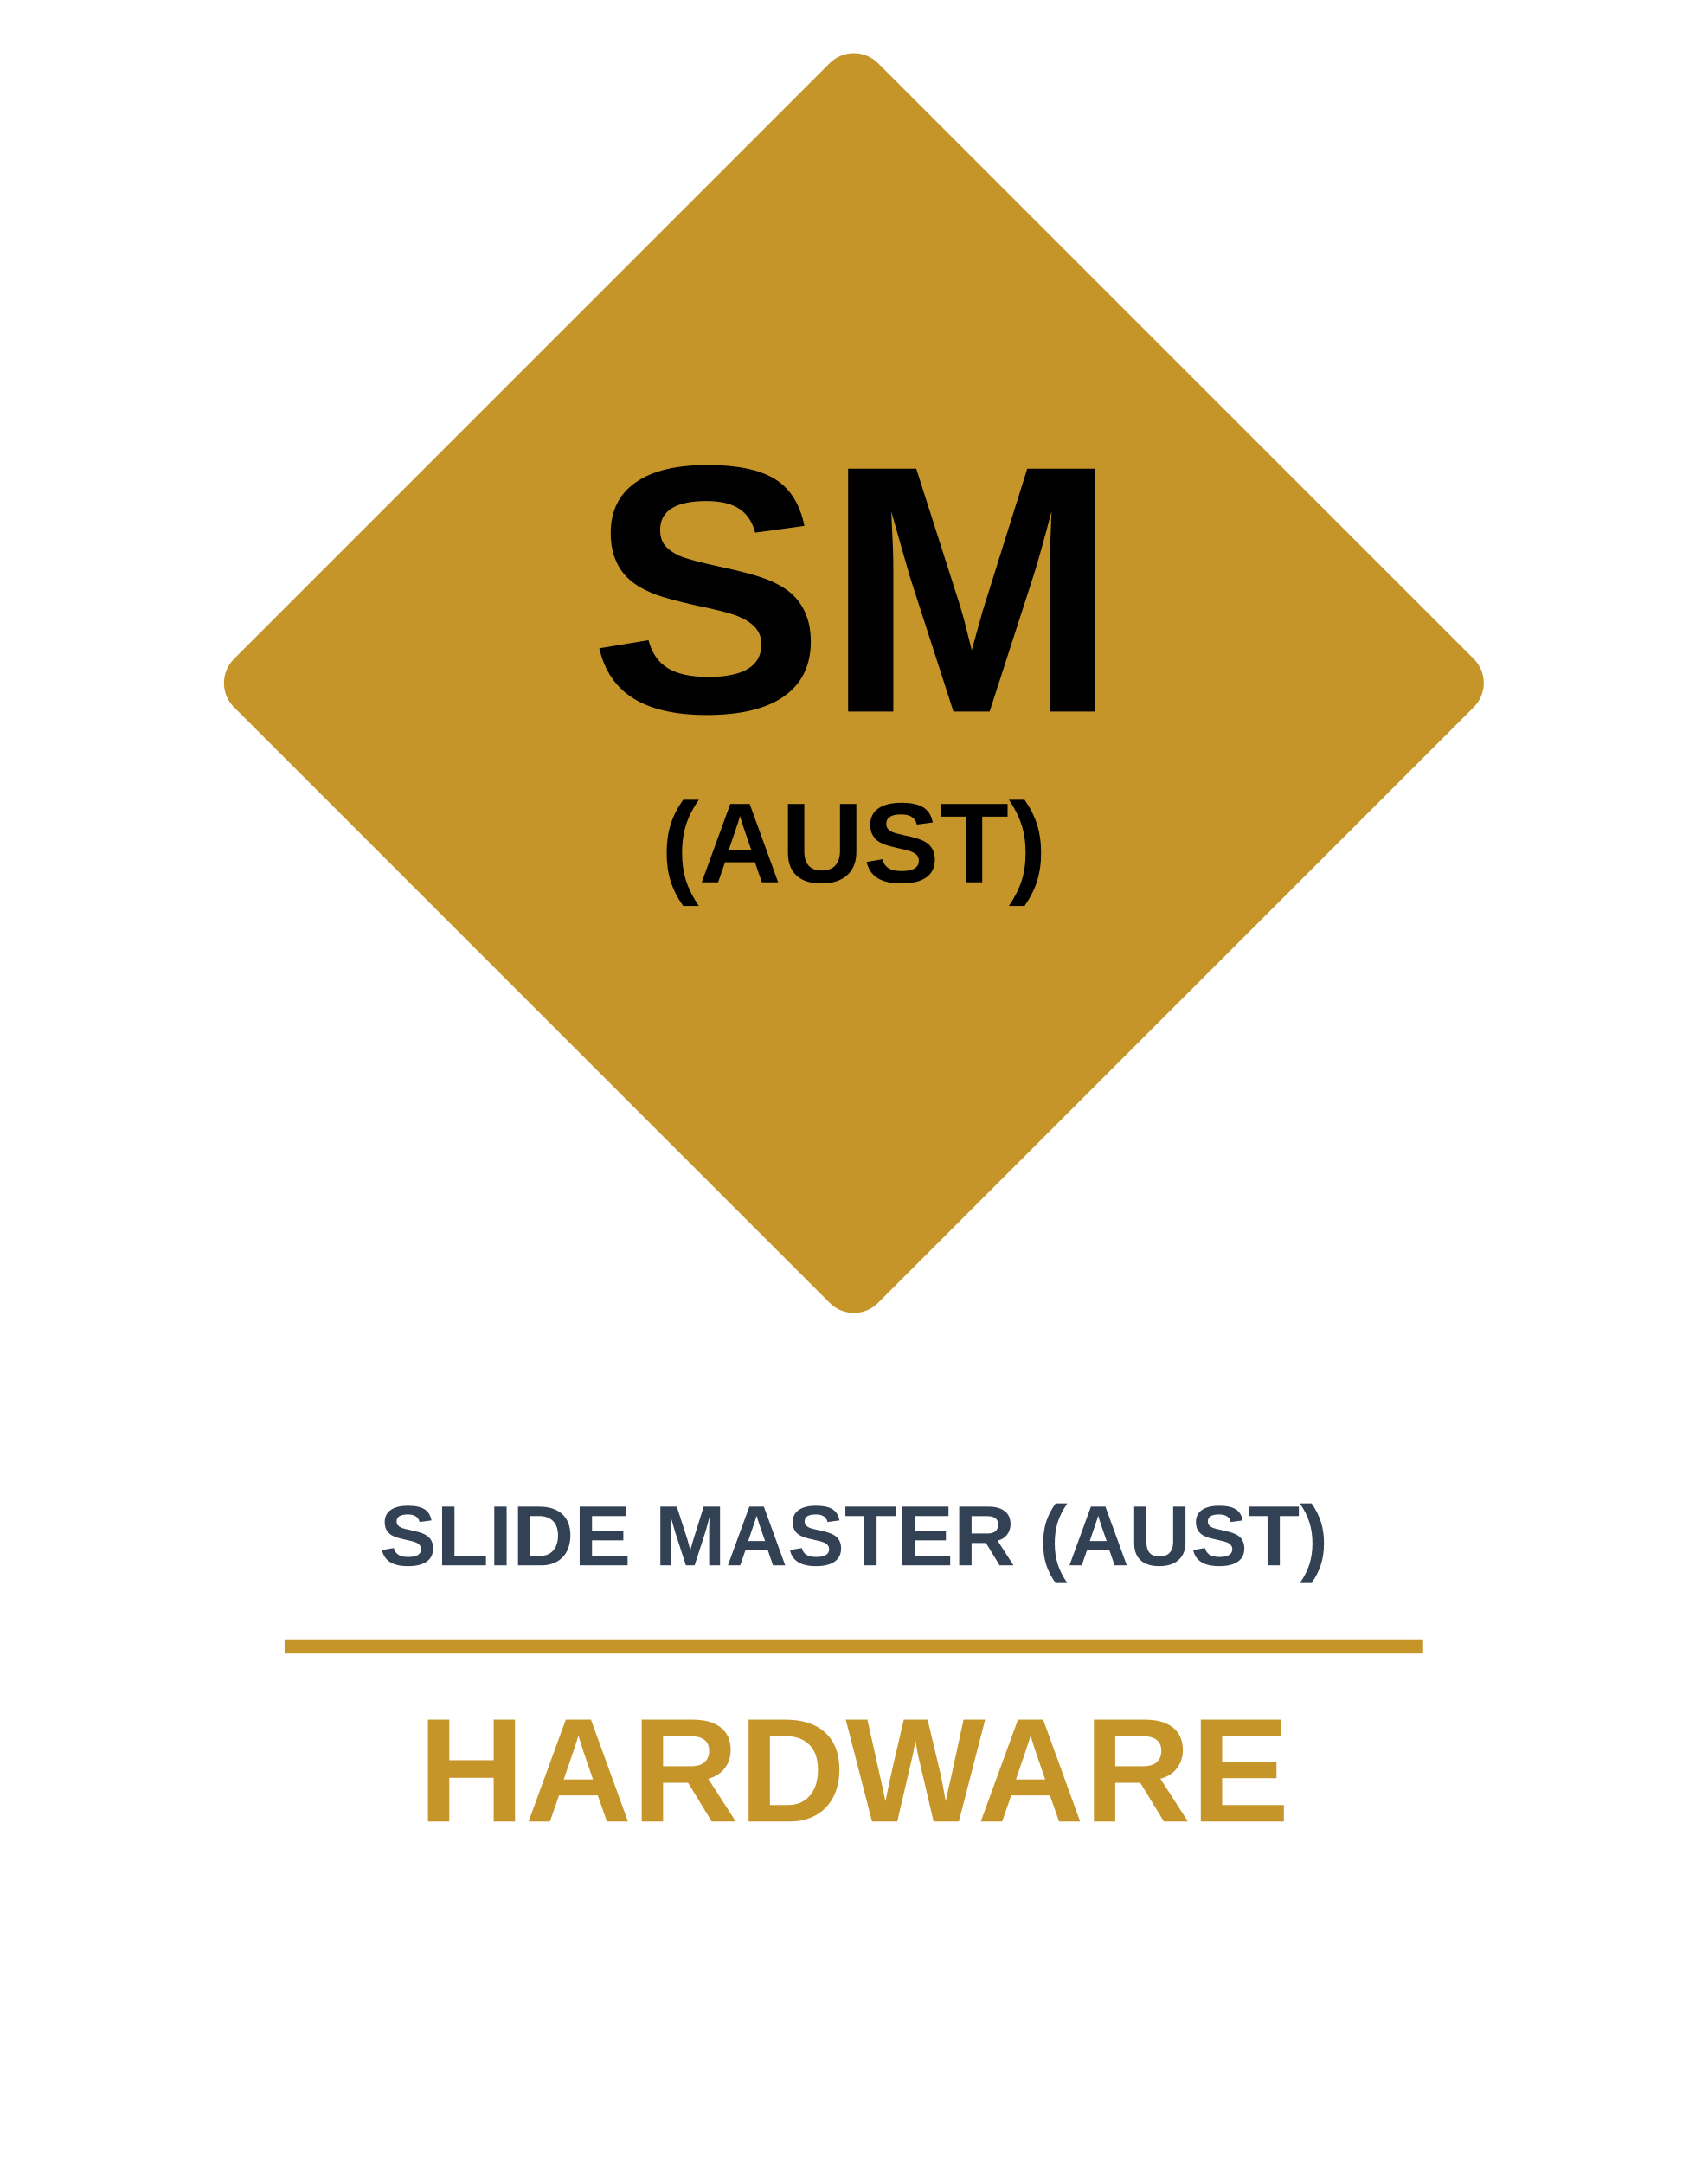
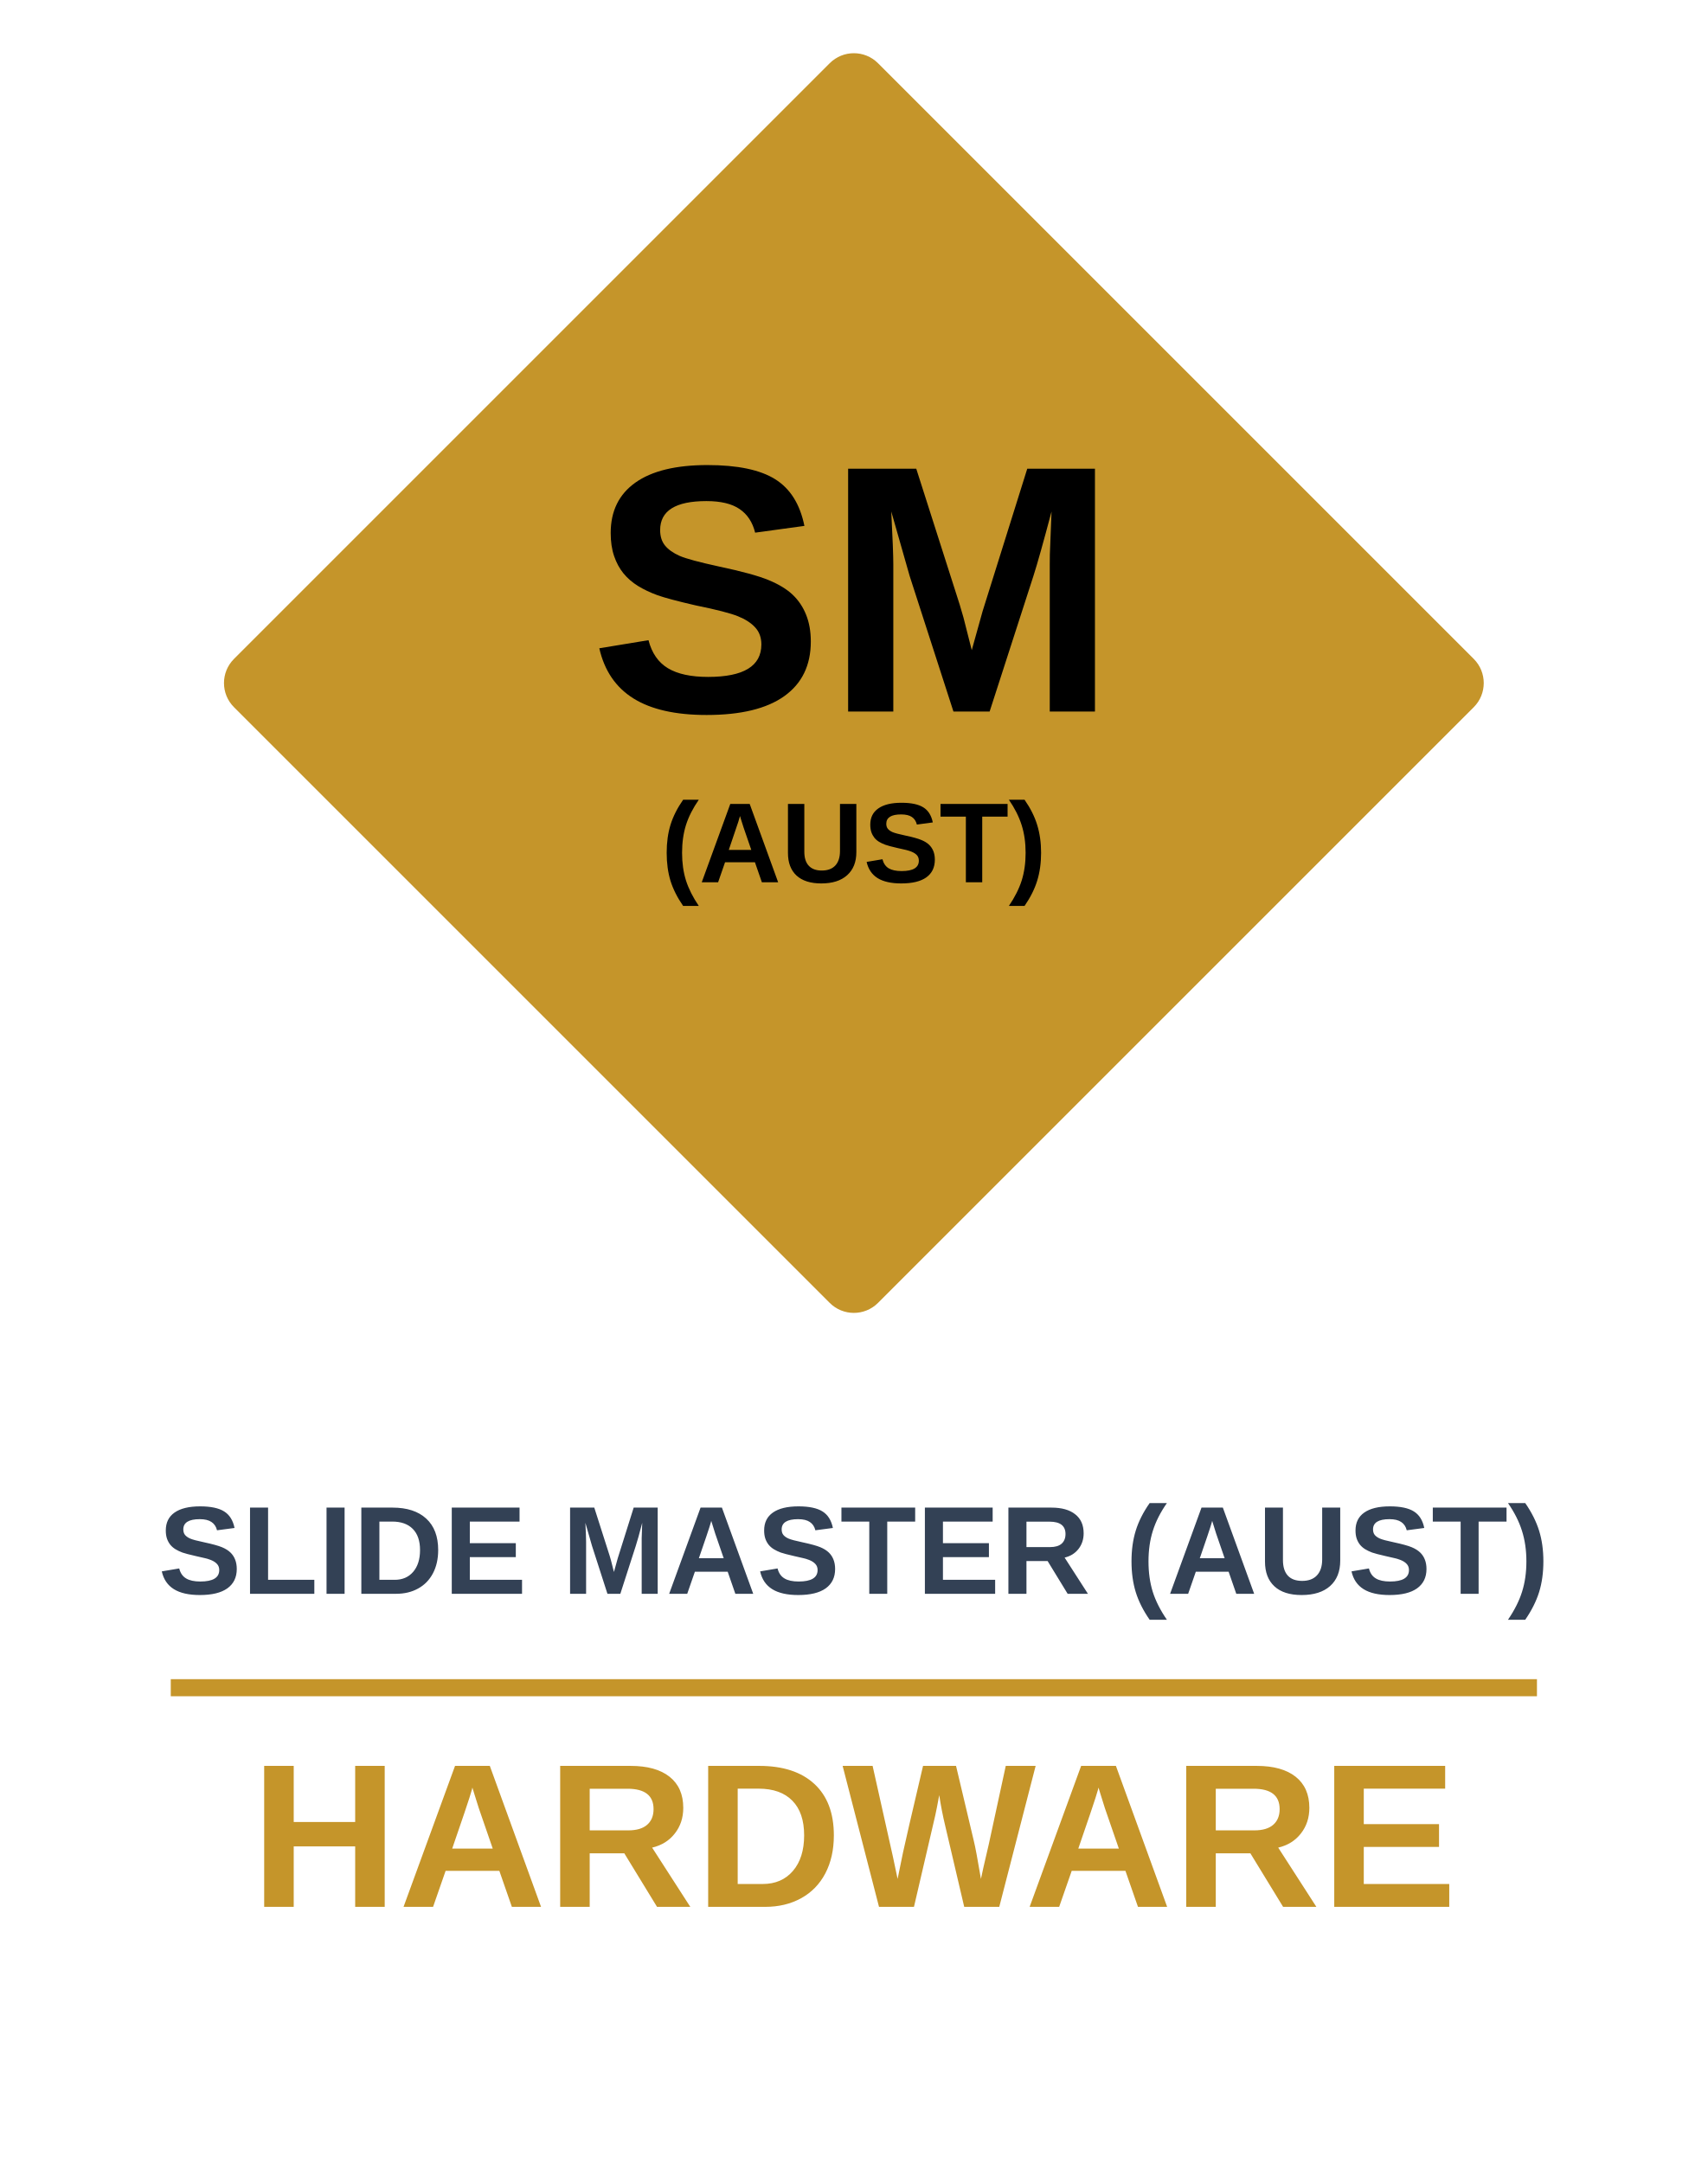
<svg xmlns="http://www.w3.org/2000/svg" viewBox="0 0 300 380" width="300" height="380">
  <g transform="translate(150,120) rotate(45)">
    <rect x="-80" y="-80" width="160" height="160" rx="6" fill="#C5952A" />
  </g>
  <text x="150" y="125" text-anchor="middle" font-family="Arial,Helvetica,sans-serif" font-size="62" font-weight="bold" fill="#000000">SM</text>
  <text x="150" y="155" text-anchor="middle" font-family="Arial,Helvetica,sans-serif" font-size="20" font-weight="bold" fill="#000000" letter-spacing="0">(AUST)</text>
-   <text x="150" y="275" text-anchor="middle" font-family="Arial,Helvetica,sans-serif" font-size="15" font-weight="bold" fill="#334155" letter-spacing="0">SLIDE MASTER (AUST)</text>
-   <rect x="50" y="288" width="200" height="2.5" fill="#C5952A" />
-   <text x="150" y="320" text-anchor="middle" font-family="Arial,Helvetica,sans-serif" font-size="26" font-weight="bold" fill="#C5952A" letter-spacing="0">HARDWARE</text>
+   <text x="150" y="280" text-anchor="middle" font-family="Arial,Helvetica,sans-serif" font-size="22" font-weight="bold" fill="#334155" letter-spacing="0">SLIDE MASTER (AUST)</text>
+   <rect x="30" y="295" width="240" height="3" fill="#C5952A" />
+   <text x="150" y="335" text-anchor="middle" font-family="Arial,Helvetica,sans-serif" font-size="36" font-weight="bold" fill="#C5952A" letter-spacing="0">HARDWARE</text>
</svg>
